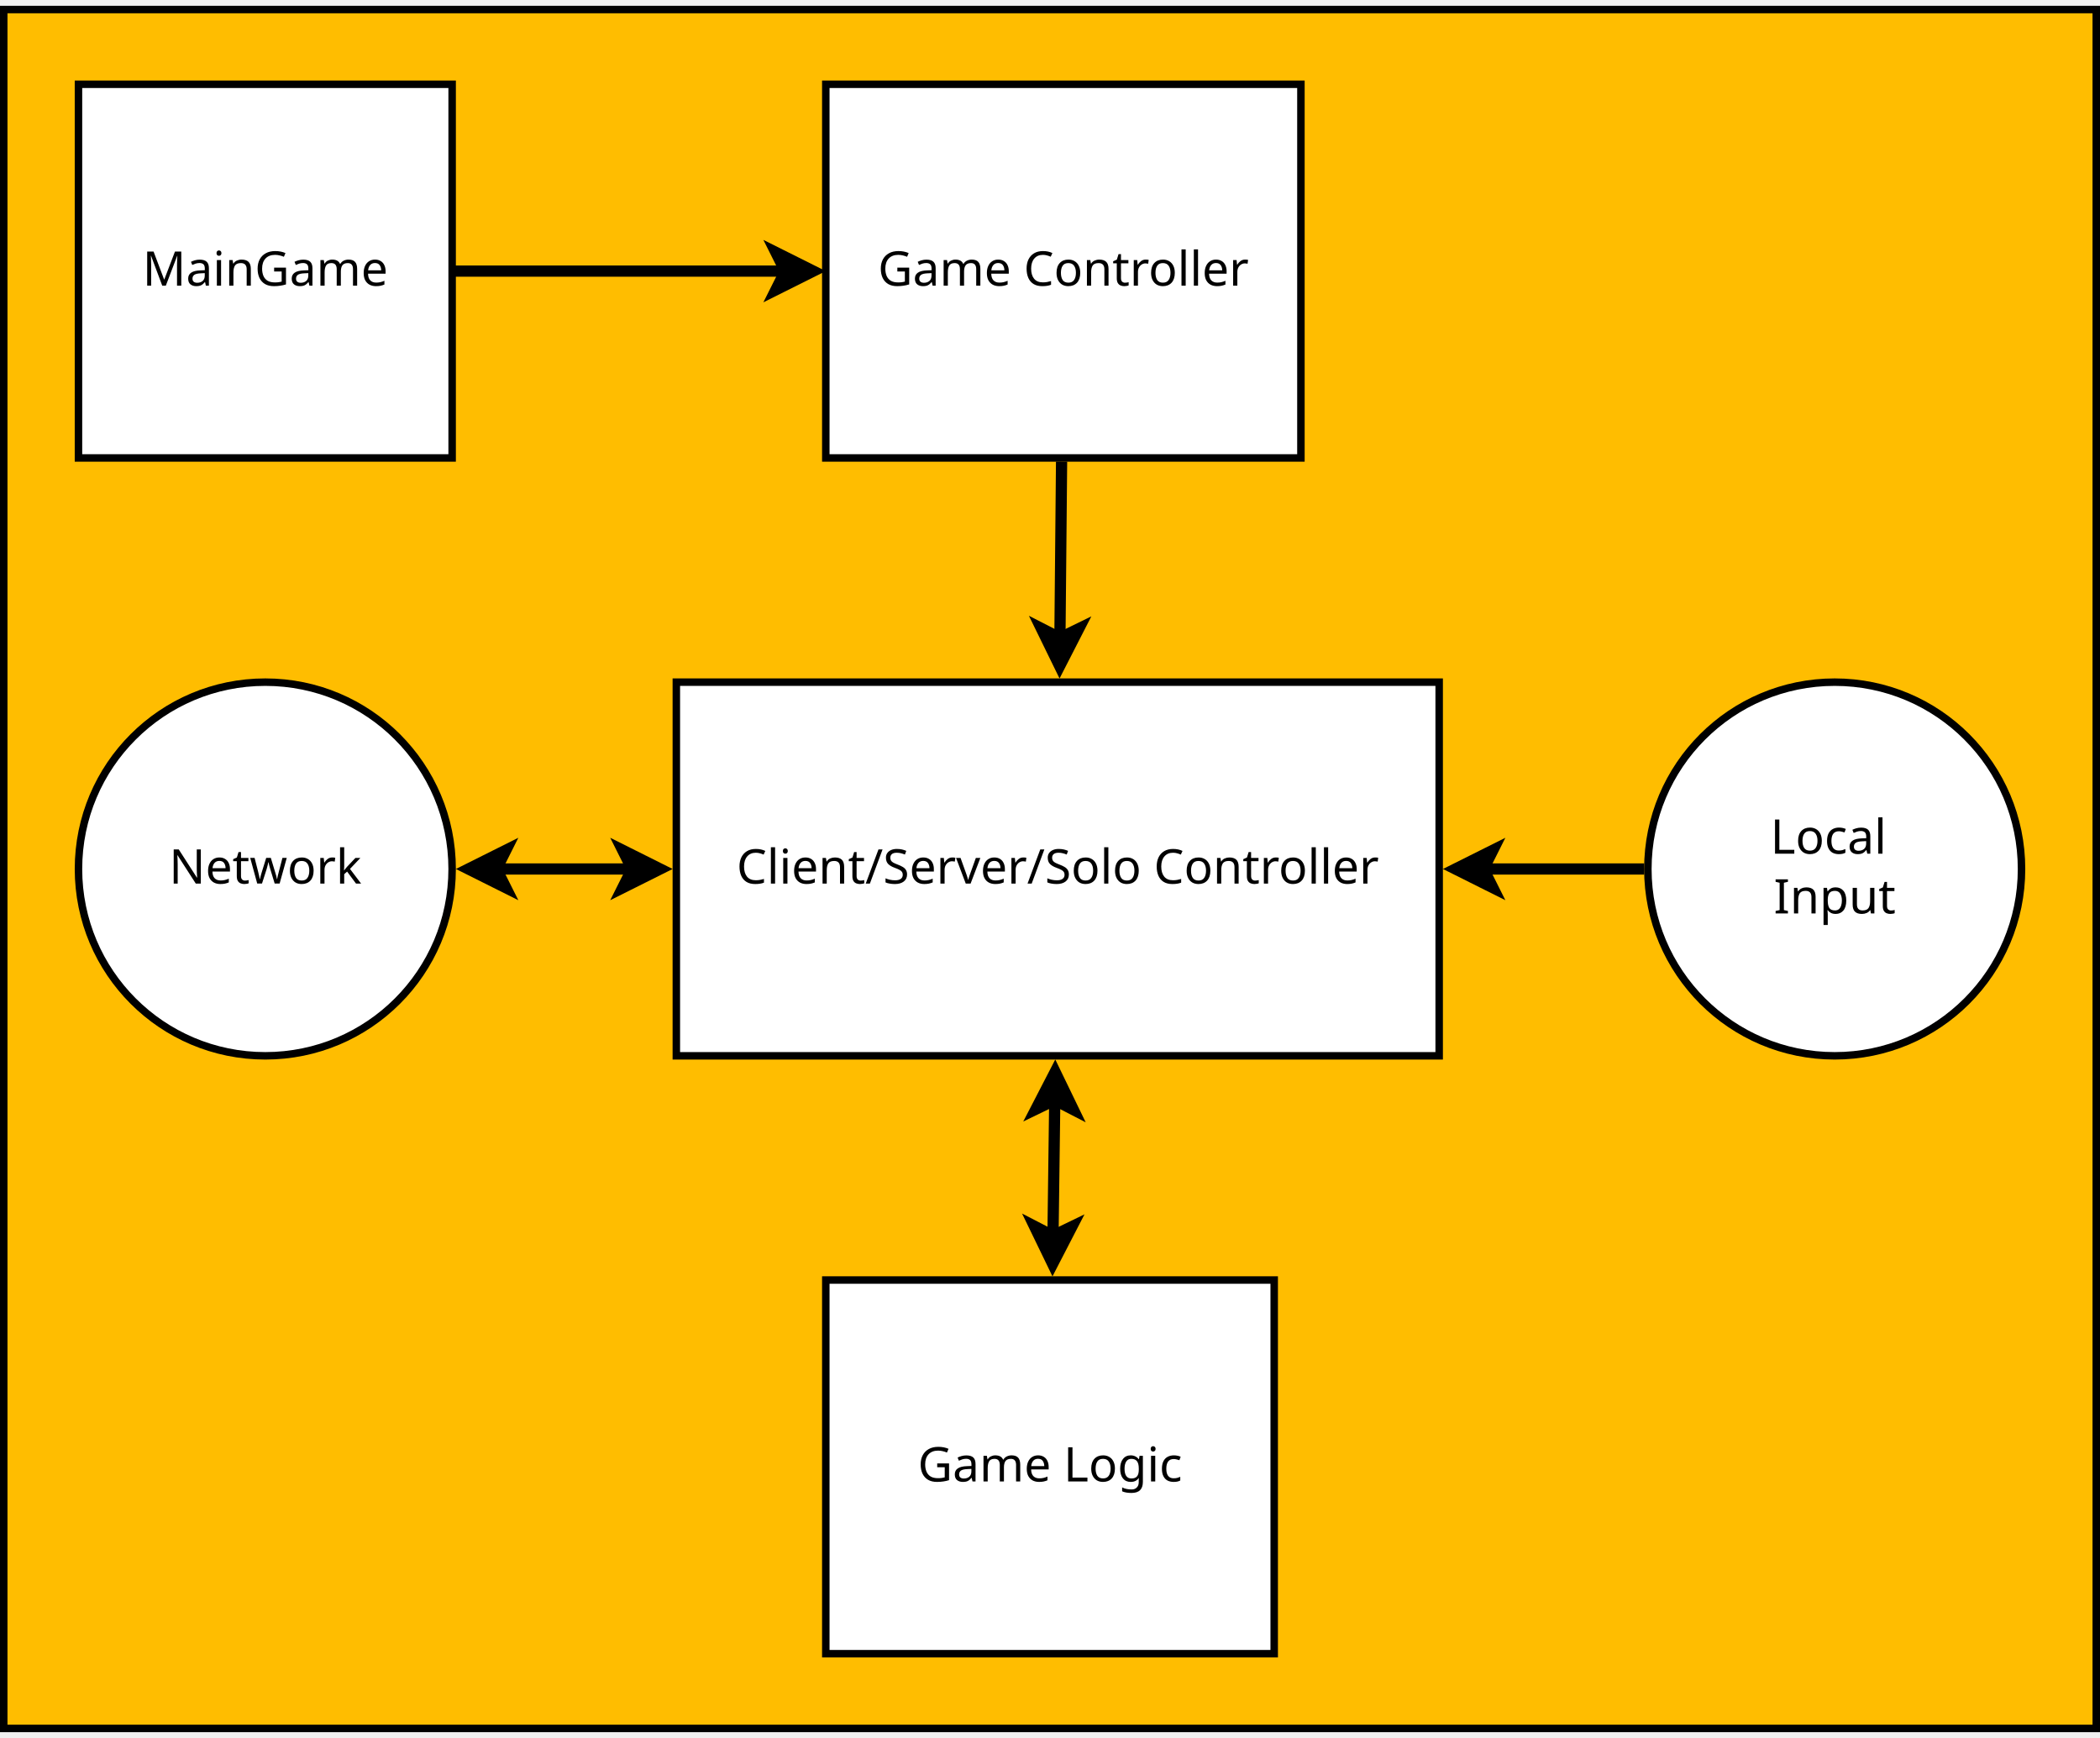
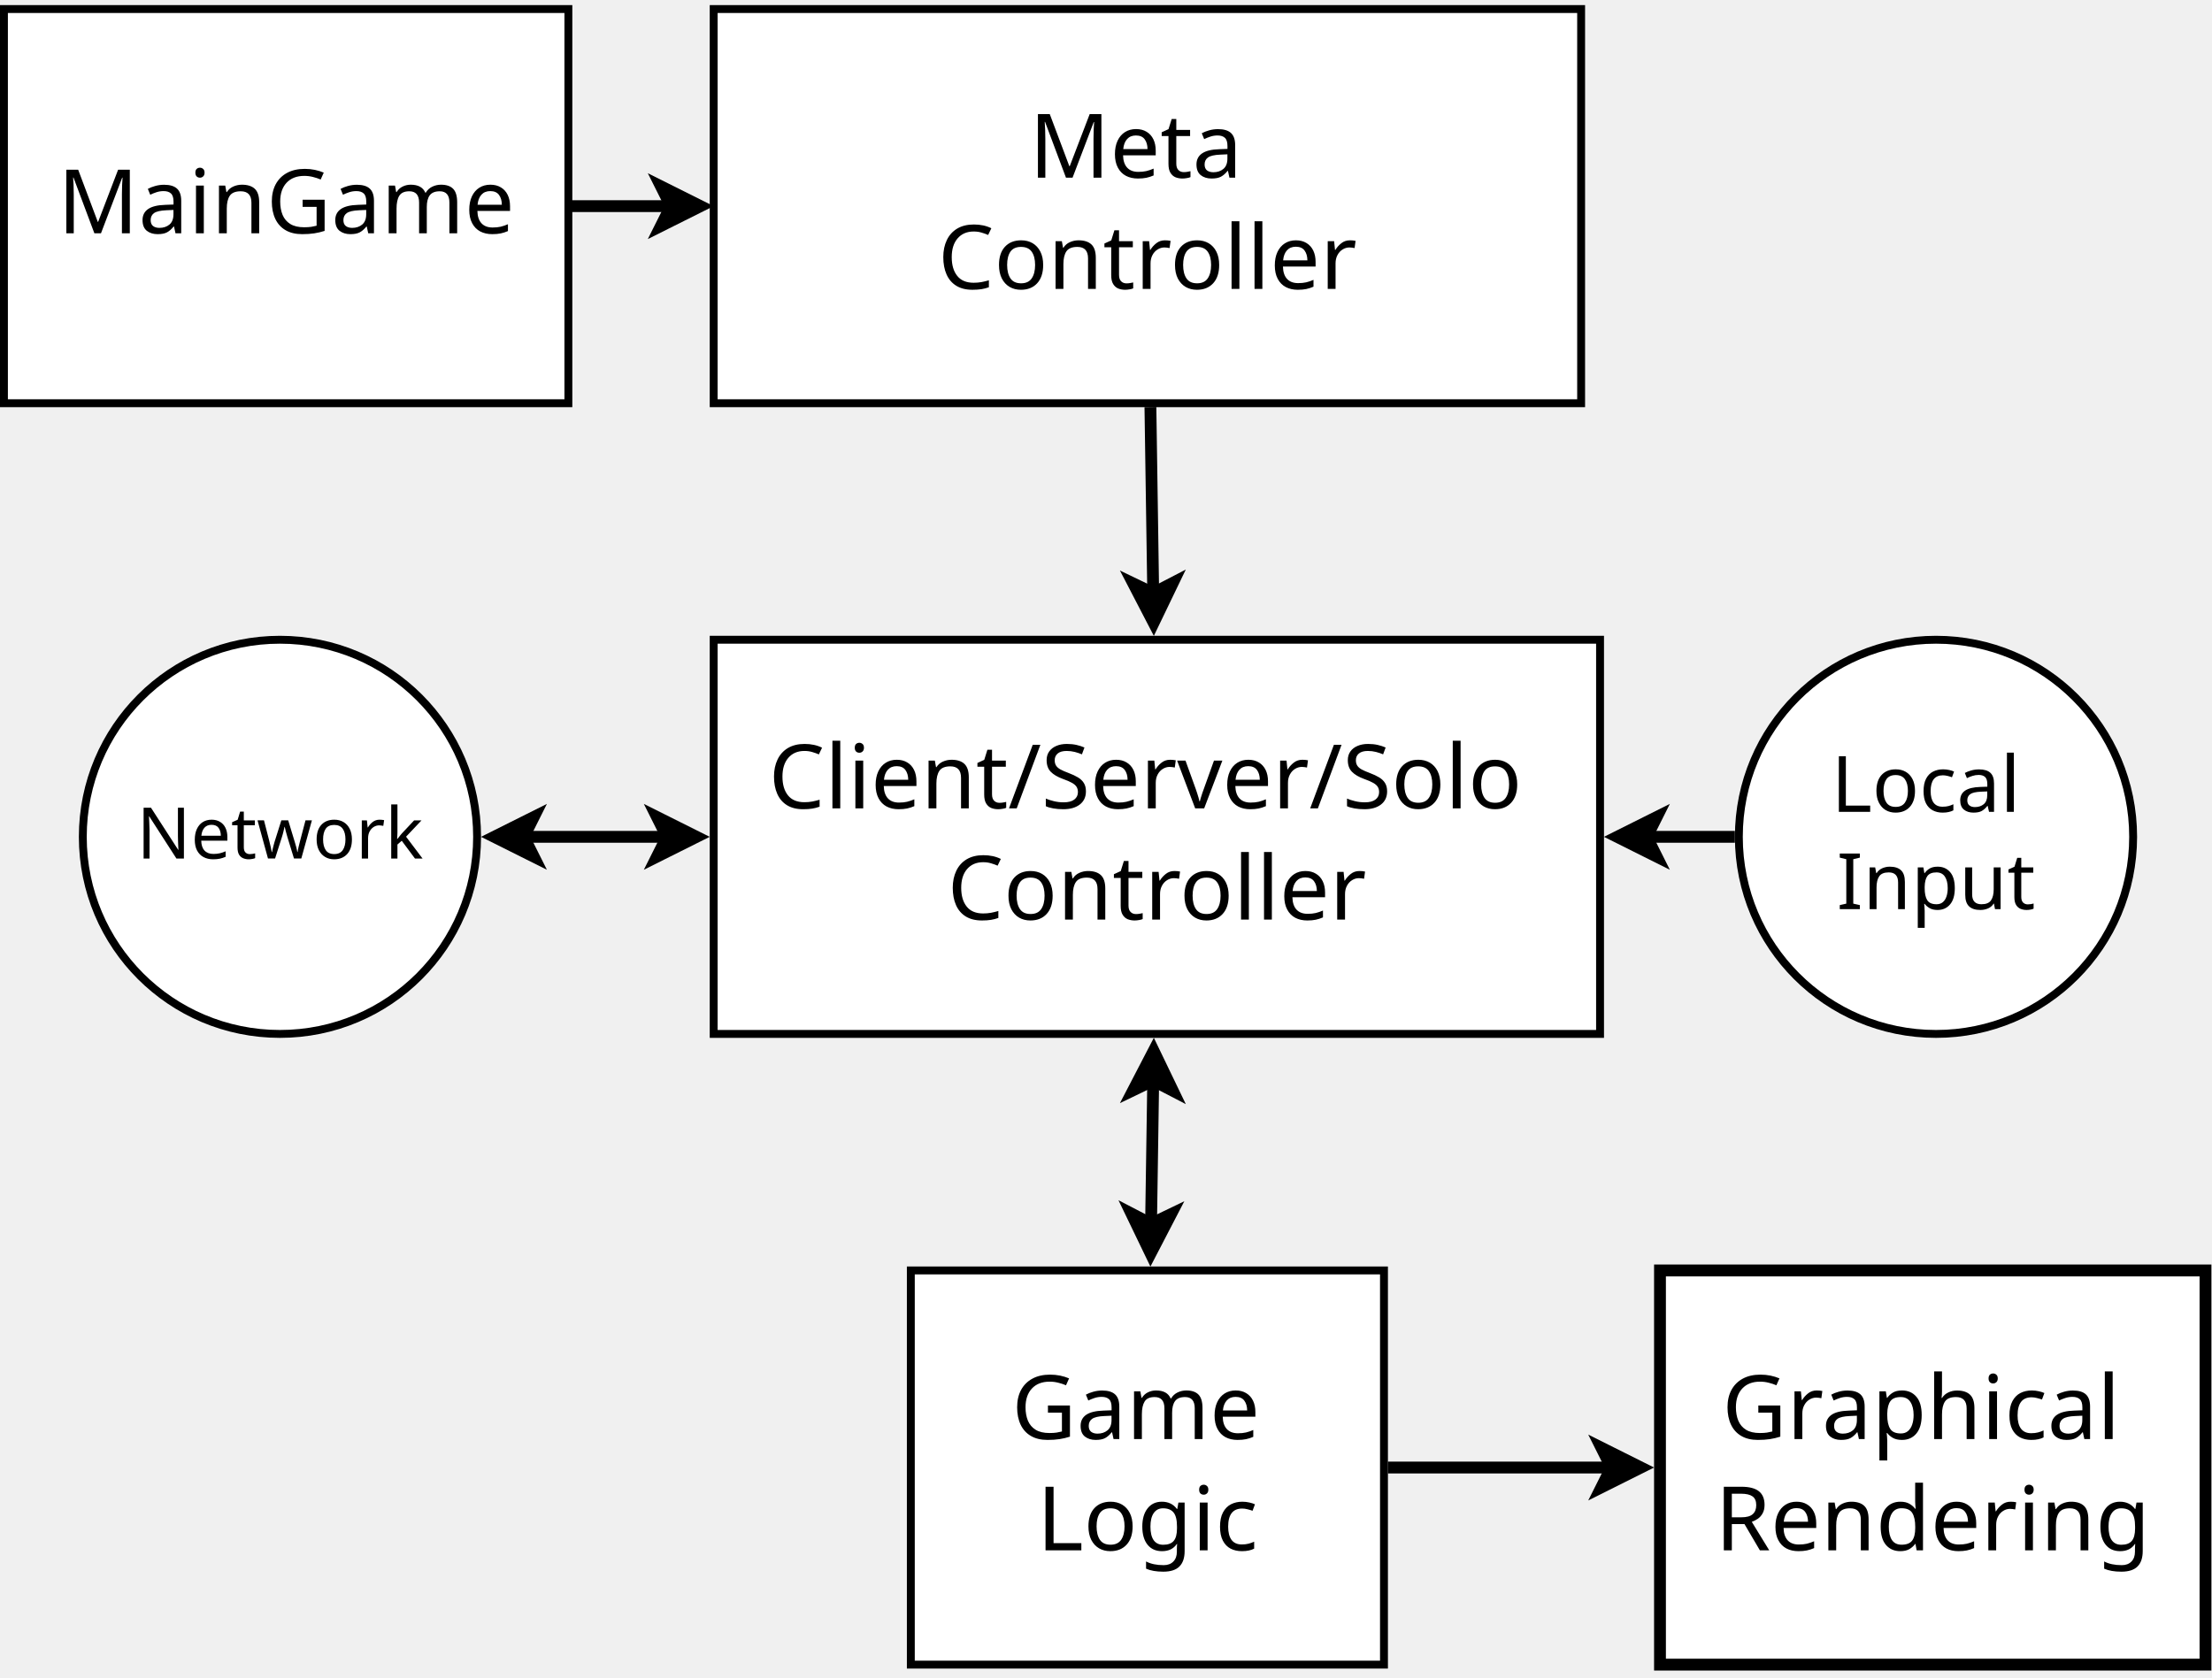
- <svg xmlns="http://www.w3.org/2000/svg" width="29cm" height="24cm" viewBox="279 19 562 462">
-   <g id="Nouveau calque 2">
-     <g>
-       <rect style="fill: #ffbd00; fill-opacity: 1; stroke-opacity: 1; stroke-width: 2; stroke: #000000" x="280" y="20" width="560" height="460" rx="0" ry="0" />
-       <text font-size="12.8" style="fill: #000000; fill-opacity: 1; stroke: none;text-anchor:middle;font-family:sans-serif;font-style:normal;font-weight:normal" x="560" y="253.9">
-         <tspan x="560" y="253.9" />
-       </text>
-     </g>
-   </g>
+ <svg xmlns="http://www.w3.org/2000/svg" width="29cm" height="22cm" viewBox="279 39 561 423">
  <g id="Arrière-plan">
    <g>
-       <rect style="fill: #ffffff; fill-opacity: 1; stroke-opacity: 1; stroke-width: 2; stroke: #000000" x="300" y="40" width="100" height="100" rx="0" ry="0" />
-       <text font-size="12.8" style="fill: #000000; fill-opacity: 1; stroke: none;text-anchor:middle;font-family:sans-serif;font-style:normal;font-weight:normal" x="350" y="93.9">
-         <tspan x="350" y="93.9">MainGame</tspan>
+       <rect style="fill: #ffffff; fill-opacity: 1; stroke-opacity: 1; stroke-width: 2; stroke: #000000" x="280" y="40" width="143.15" height="100" rx="0" ry="0" />
+       <text font-size="22.578" style="fill: #000000; fill-opacity: 1; stroke: none;text-anchor:middle;font-family:sans-serif;font-style:normal;font-weight:normal" x="351.575" y="96.889">
+         <tspan x="351.575" y="96.889">MainGame</tspan>
      </text>
    </g>
    <g>
-       <rect style="fill: #ffffff; fill-opacity: 1; stroke-opacity: 1; stroke-width: 2; stroke: #000000" x="500" y="40" width="127.15" height="100" rx="0" ry="0" />
-       <text font-size="12.8" style="fill: #000000; fill-opacity: 1; stroke: none;text-anchor:middle;font-family:sans-serif;font-style:normal;font-weight:normal" x="563.575" y="93.9">
-         <tspan x="563.575" y="93.9">Game Controller</tspan>
+       <rect style="fill: #ffffff; fill-opacity: 1; stroke-opacity: 1; stroke-width: 2; stroke: #000000" x="460" y="40" width="220" height="100" rx="0" ry="0" />
+       <text font-size="22.578" style="fill: #000000; fill-opacity: 1; stroke: none;text-anchor:middle;font-family:sans-serif;font-style:normal;font-weight:normal" x="570" y="82.778">
+         <tspan x="570" y="82.778">Meta</tspan>
+         <tspan x="570" y="111">Controller</tspan>
      </text>
    </g>
    <g>
-       <rect style="fill: #ffffff; fill-opacity: 1; stroke-opacity: 1; stroke-width: 2; stroke: #000000" x="460" y="200" width="204.15" height="100" rx="0" ry="0" />
-       <text font-size="12.8" style="fill: #000000; fill-opacity: 1; stroke: none;text-anchor:middle;font-family:sans-serif;font-style:normal;font-weight:normal" x="562.075" y="253.9">
-         <tspan x="562.075" y="253.9">Client/Server/Solo Controller</tspan>
+       <rect style="fill: #ffffff; fill-opacity: 1; stroke-opacity: 1; stroke-width: 2; stroke: #000000" x="460" y="200" width="224.8" height="100" rx="0" ry="0" />
+       <text font-size="22.578" style="fill: #000000; fill-opacity: 1; stroke: none;text-anchor:middle;font-family:sans-serif;font-style:normal;font-weight:normal" x="572.4" y="242.778">
+         <tspan x="572.4" y="242.778">Client/Server/Solo</tspan>
+         <tspan x="572.4" y="271">Controller</tspan>
      </text>
    </g>
    <g>
      <ellipse style="fill: #ffffff; fill-opacity: 1; stroke-opacity: 1; stroke-width: 2; stroke: #000000" cx="770" cy="250" rx="50" ry="50" />
-       <text font-size="12.8" style="fill: #000000; fill-opacity: 1; stroke: none;text-anchor:middle;font-family:sans-serif;font-style:normal;font-weight:normal" x="770" y="245.9">
-         <tspan x="770" y="245.9">Local</tspan>
-         <tspan x="770" y="261.9">Input</tspan>
+       <text font-size="19.756" style="fill: #000000; fill-opacity: 1; stroke: none;text-anchor:middle;font-family:sans-serif;font-style:normal;font-weight:normal" x="770" y="243.656">
+         <tspan x="770" y="243.656">Local</tspan>
+         <tspan x="770" y="268.35">Input</tspan>
      </text>
    </g>
-     <text font-size="12.8" style="fill: #000000; fill-opacity: 1; stroke: none;text-anchor:start;font-family:sans-serif;font-style:normal;font-weight:normal" x="350" y="90">
-       <tspan x="350" y="90" />
+     <text font-size="12.8" style="fill: #000000; fill-opacity: 1; stroke: none;text-anchor:start;font-family:sans-serif;font-style:normal;font-weight:normal" x="351.574" y="90">
+       <tspan x="351.574" y="90" />
    </text>
    <g>
      <ellipse style="fill: #ffffff; fill-opacity: 1; stroke-opacity: 1; stroke-width: 2; stroke: #000000" cx="350" cy="250" rx="50" ry="50" />
-       <text font-size="12.8" style="fill: #000000; fill-opacity: 1; stroke: none;text-anchor:middle;font-family:sans-serif;font-style:normal;font-weight:normal" x="350" y="253.9">
-         <tspan x="350" y="253.9">Network</tspan>
+       <text font-size="18.062" style="fill: #000000; fill-opacity: 1; stroke: none;text-anchor:middle;font-family:sans-serif;font-style:normal;font-weight:normal" x="350" y="255.511">
+         <tspan x="350" y="255.511">Network</tspan>
      </text>
    </g>
    <g>
-       <rect style="fill: #ffffff; fill-opacity: 1; stroke-opacity: 1; stroke-width: 2; stroke: #000000" x="500" y="360" width="120" height="100" rx="0" ry="0" />
-       <text font-size="12.8" style="fill: #000000; fill-opacity: 1; stroke: none;text-anchor:middle;font-family:sans-serif;font-style:normal;font-weight:normal" x="560" y="413.9">
-         <tspan x="560" y="413.9">Game Logic</tspan>
+       <rect style="fill: #ffffff; fill-opacity: 1; stroke-opacity: 1; stroke-width: 2; stroke: #000000" x="510" y="360" width="120" height="100" rx="0" ry="0" />
+       <text font-size="22.578" style="fill: #000000; fill-opacity: 1; stroke: none;text-anchor:middle;font-family:sans-serif;font-style:normal;font-weight:normal" x="570" y="402.778">
+         <tspan x="570" y="402.778">Game</tspan>
+         <tspan x="570" y="431">Logic</tspan>
      </text>
    </g>
    <g>
-       <line style="fill: none; stroke-opacity: 1; stroke-width: 3; stroke: #000000" x1="400" y1="90" x2="489.146" y2="90" />
-       <polygon style="fill: #000000; fill-opacity: 1; stroke-opacity: 1; stroke-width: 3; stroke: #000000" fill-rule="evenodd" points="496.646,90 486.646,95 489.146,90 486.646,85 " />
+       <line style="fill: none; stroke-opacity: 1; stroke-width: 3; stroke: #000000" x1="423.15" y1="90" x2="449.146" y2="90" />
+       <polygon style="fill: #000000; fill-opacity: 1; stroke-opacity: 1; stroke-width: 3; stroke: #000000" fill-rule="evenodd" points="456.646,90 446.646,95 449.146,90 446.646,85 " />
    </g>
    <g>
-       <line style="fill: none; stroke-opacity: 1; stroke-width: 3; stroke: #000000" x1="561.273" y1="311.83" x2="560.802" y2="348.17" />
-       <polygon style="fill: #000000; fill-opacity: 1; stroke-opacity: 1; stroke-width: 3; stroke: #000000" fill-rule="evenodd" points="561.37,304.33 566.24,314.394 561.273,311.83 556.241,314.265 " />
-       <polygon style="fill: #000000; fill-opacity: 1; stroke-opacity: 1; stroke-width: 3; stroke: #000000" fill-rule="evenodd" points="560.705,355.67 555.835,345.606 560.802,348.17 565.834,345.735 " />
+       <line style="fill: none; stroke-opacity: 1; stroke-width: 3; stroke: #000000" x1="571.473" y1="311.829" x2="570.927" y2="348.171" />
+       <polygon style="fill: #000000; fill-opacity: 1; stroke-opacity: 1; stroke-width: 3; stroke: #000000" fill-rule="evenodd" points="571.585,304.33 576.435,314.404 571.473,311.829 566.436,314.254 " />
+       <polygon style="fill: #000000; fill-opacity: 1; stroke-opacity: 1; stroke-width: 3; stroke: #000000" fill-rule="evenodd" points="570.815,355.67 565.965,345.596 570.927,348.171 575.964,345.746 " />
    </g>
    <g>
-       <line style="fill: none; stroke-opacity: 1; stroke-width: 3; stroke: #000000" x1="719.009" y1="250" x2="676.01" y2="250" />
-       <polygon style="fill: #000000; fill-opacity: 1; stroke-opacity: 1; stroke-width: 3; stroke: #000000" fill-rule="evenodd" points="668.51,250 678.51,245 676.01,250 678.51,255 " />
+       <line style="fill: none; stroke-opacity: 1; stroke-width: 3; stroke: #000000" x1="718.996" y1="250" x2="696.647" y2="250" />
+       <polygon style="fill: #000000; fill-opacity: 1; stroke-opacity: 1; stroke-width: 3; stroke: #000000" fill-rule="evenodd" points="689.147,250 699.147,245 696.647,250 699.147,255 " />
    </g>
    <g>
-       <line style="fill: none; stroke-opacity: 1; stroke-width: 3; stroke: #000000" x1="563.097" y1="140.977" x2="562.655" y2="188.17" />
-       <polygon style="fill: #000000; fill-opacity: 1; stroke-opacity: 1; stroke-width: 3; stroke: #000000" fill-rule="evenodd" points="562.584,195.669 557.678,185.623 562.655,188.17 567.678,185.717 " />
+       <line style="fill: none; stroke-opacity: 1; stroke-width: 3; stroke: #000000" x1="570.765" y1="140.977" x2="571.473" y2="188.171" />
+       <polygon style="fill: #000000; fill-opacity: 1; stroke-opacity: 1; stroke-width: 3; stroke: #000000" fill-rule="evenodd" points="571.585,195.67 566.436,185.746 571.473,188.171 576.435,185.596 " />
    </g>
    <g>
-       <line style="fill: none; stroke-opacity: 1; stroke-width: 3; stroke: #000000" x1="448.161" y1="250" x2="411.86" y2="250" />
-       <polygon style="fill: #000000; fill-opacity: 1; stroke-opacity: 1; stroke-width: 3; stroke: #000000" fill-rule="evenodd" points="455.661,250 445.661,255 448.161,250 445.661,245 " />
-       <polygon style="fill: #000000; fill-opacity: 1; stroke-opacity: 1; stroke-width: 3; stroke: #000000" fill-rule="evenodd" points="404.36,250 414.36,245 411.86,250 414.36,255 " />
+       <line style="fill: none; stroke-opacity: 1; stroke-width: 3; stroke: #000000" x1="448.14" y1="250" x2="411.852" y2="250" />
+       <polygon style="fill: #000000; fill-opacity: 1; stroke-opacity: 1; stroke-width: 3; stroke: #000000" fill-rule="evenodd" points="455.64,250 445.64,255 448.14,250 445.64,245 " />
+       <polygon style="fill: #000000; fill-opacity: 1; stroke-opacity: 1; stroke-width: 3; stroke: #000000" fill-rule="evenodd" points="404.352,250 414.352,245 411.852,250 414.352,255 " />
+     </g>
+     <text font-size="12.8" style="fill: #000000; fill-opacity: 1; stroke: none;text-anchor:start;font-family:sans-serif;font-style:normal;font-weight:normal" x="960" y="410">
+       <tspan x="960" y="410" />
+     </text>
+     <g>
+       <rect style="fill: #ffffff; fill-opacity: 1; stroke-opacity: 1; stroke-width: 3; stroke: #000000" x="700" y="360" width="138.35" height="100" rx="0" ry="0" />
+       <text font-size="22.578" style="fill: #000000; fill-opacity: 1; stroke: none;text-anchor:middle;font-family:sans-serif;font-style:normal;font-weight:normal" x="769.175" y="402.778">
+         <tspan x="769.175" y="402.778">Graphical</tspan>
+         <tspan x="769.175" y="431">Rendering</tspan>
+       </text>
+     </g>
+     <g>
+       <line style="fill: none; stroke-opacity: 1; stroke-width: 3; stroke: #000000" x1="630.99" y1="410" x2="687.654" y2="410" />
+       <polygon style="fill: #000000; fill-opacity: 1; stroke-opacity: 1; stroke-width: 3; stroke: #000000" fill-rule="evenodd" points="695.154,410 685.154,415 687.654,410 685.154,405 " />
    </g>
  </g>
</svg>
